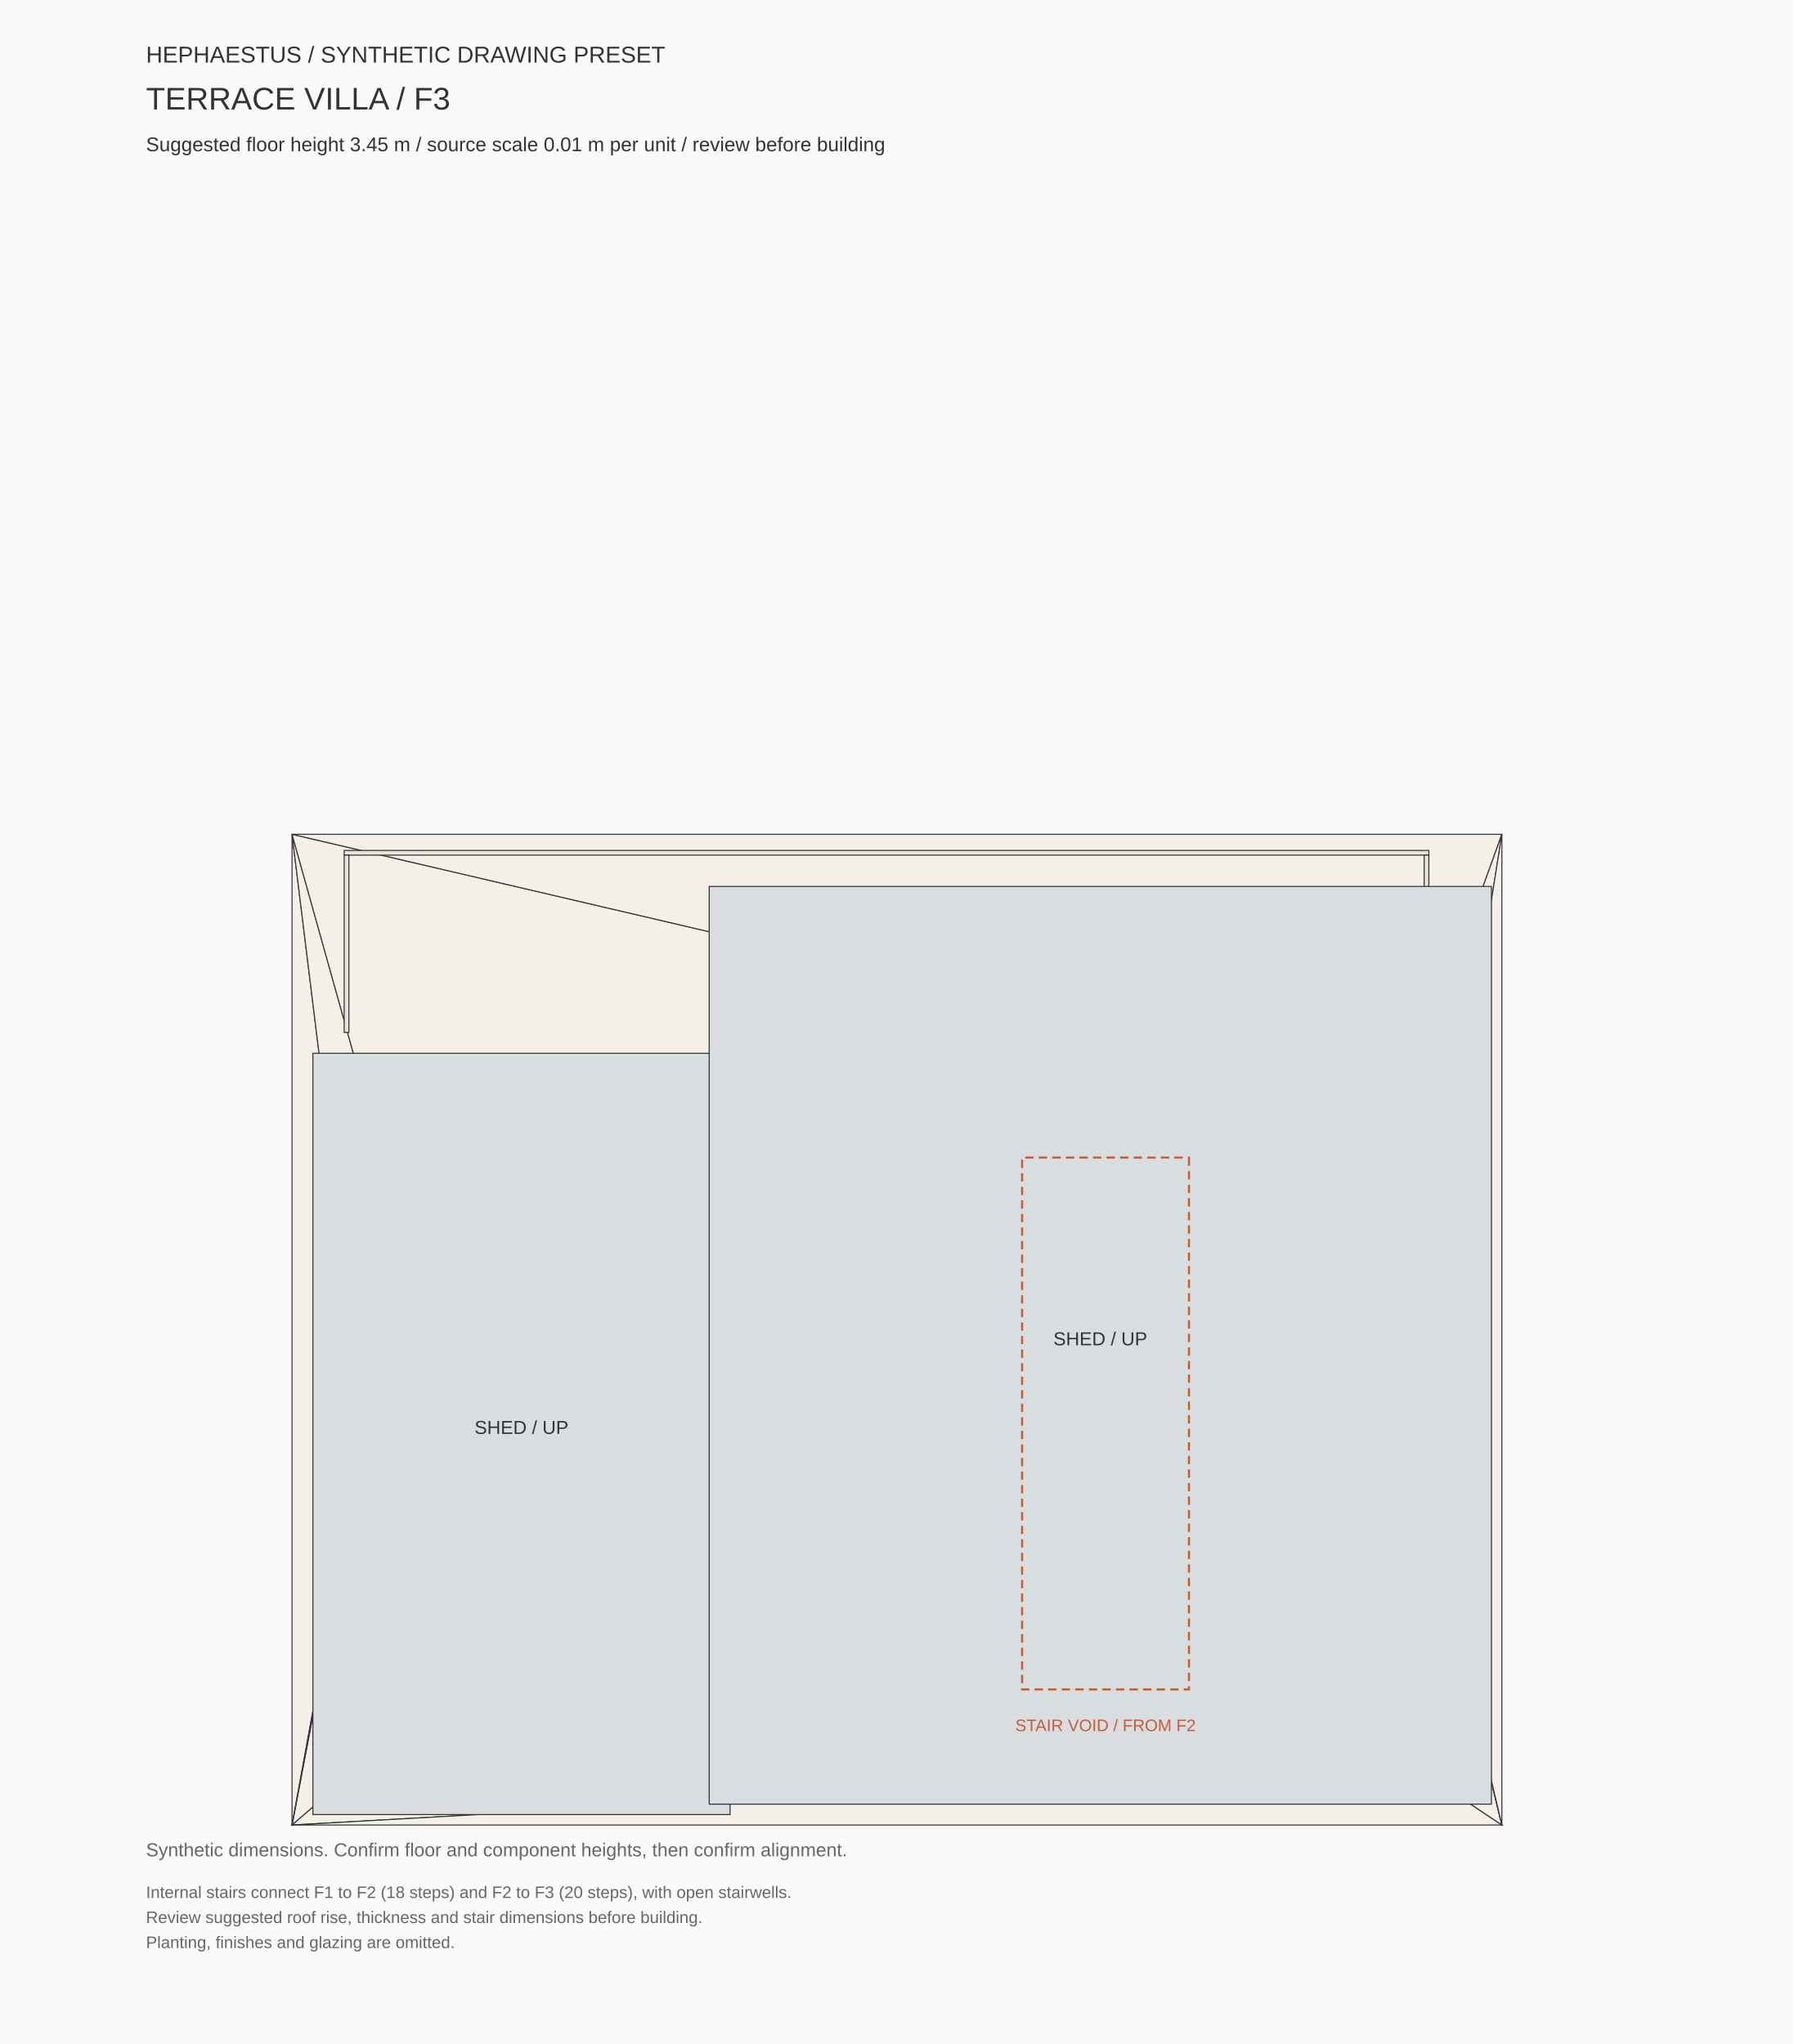
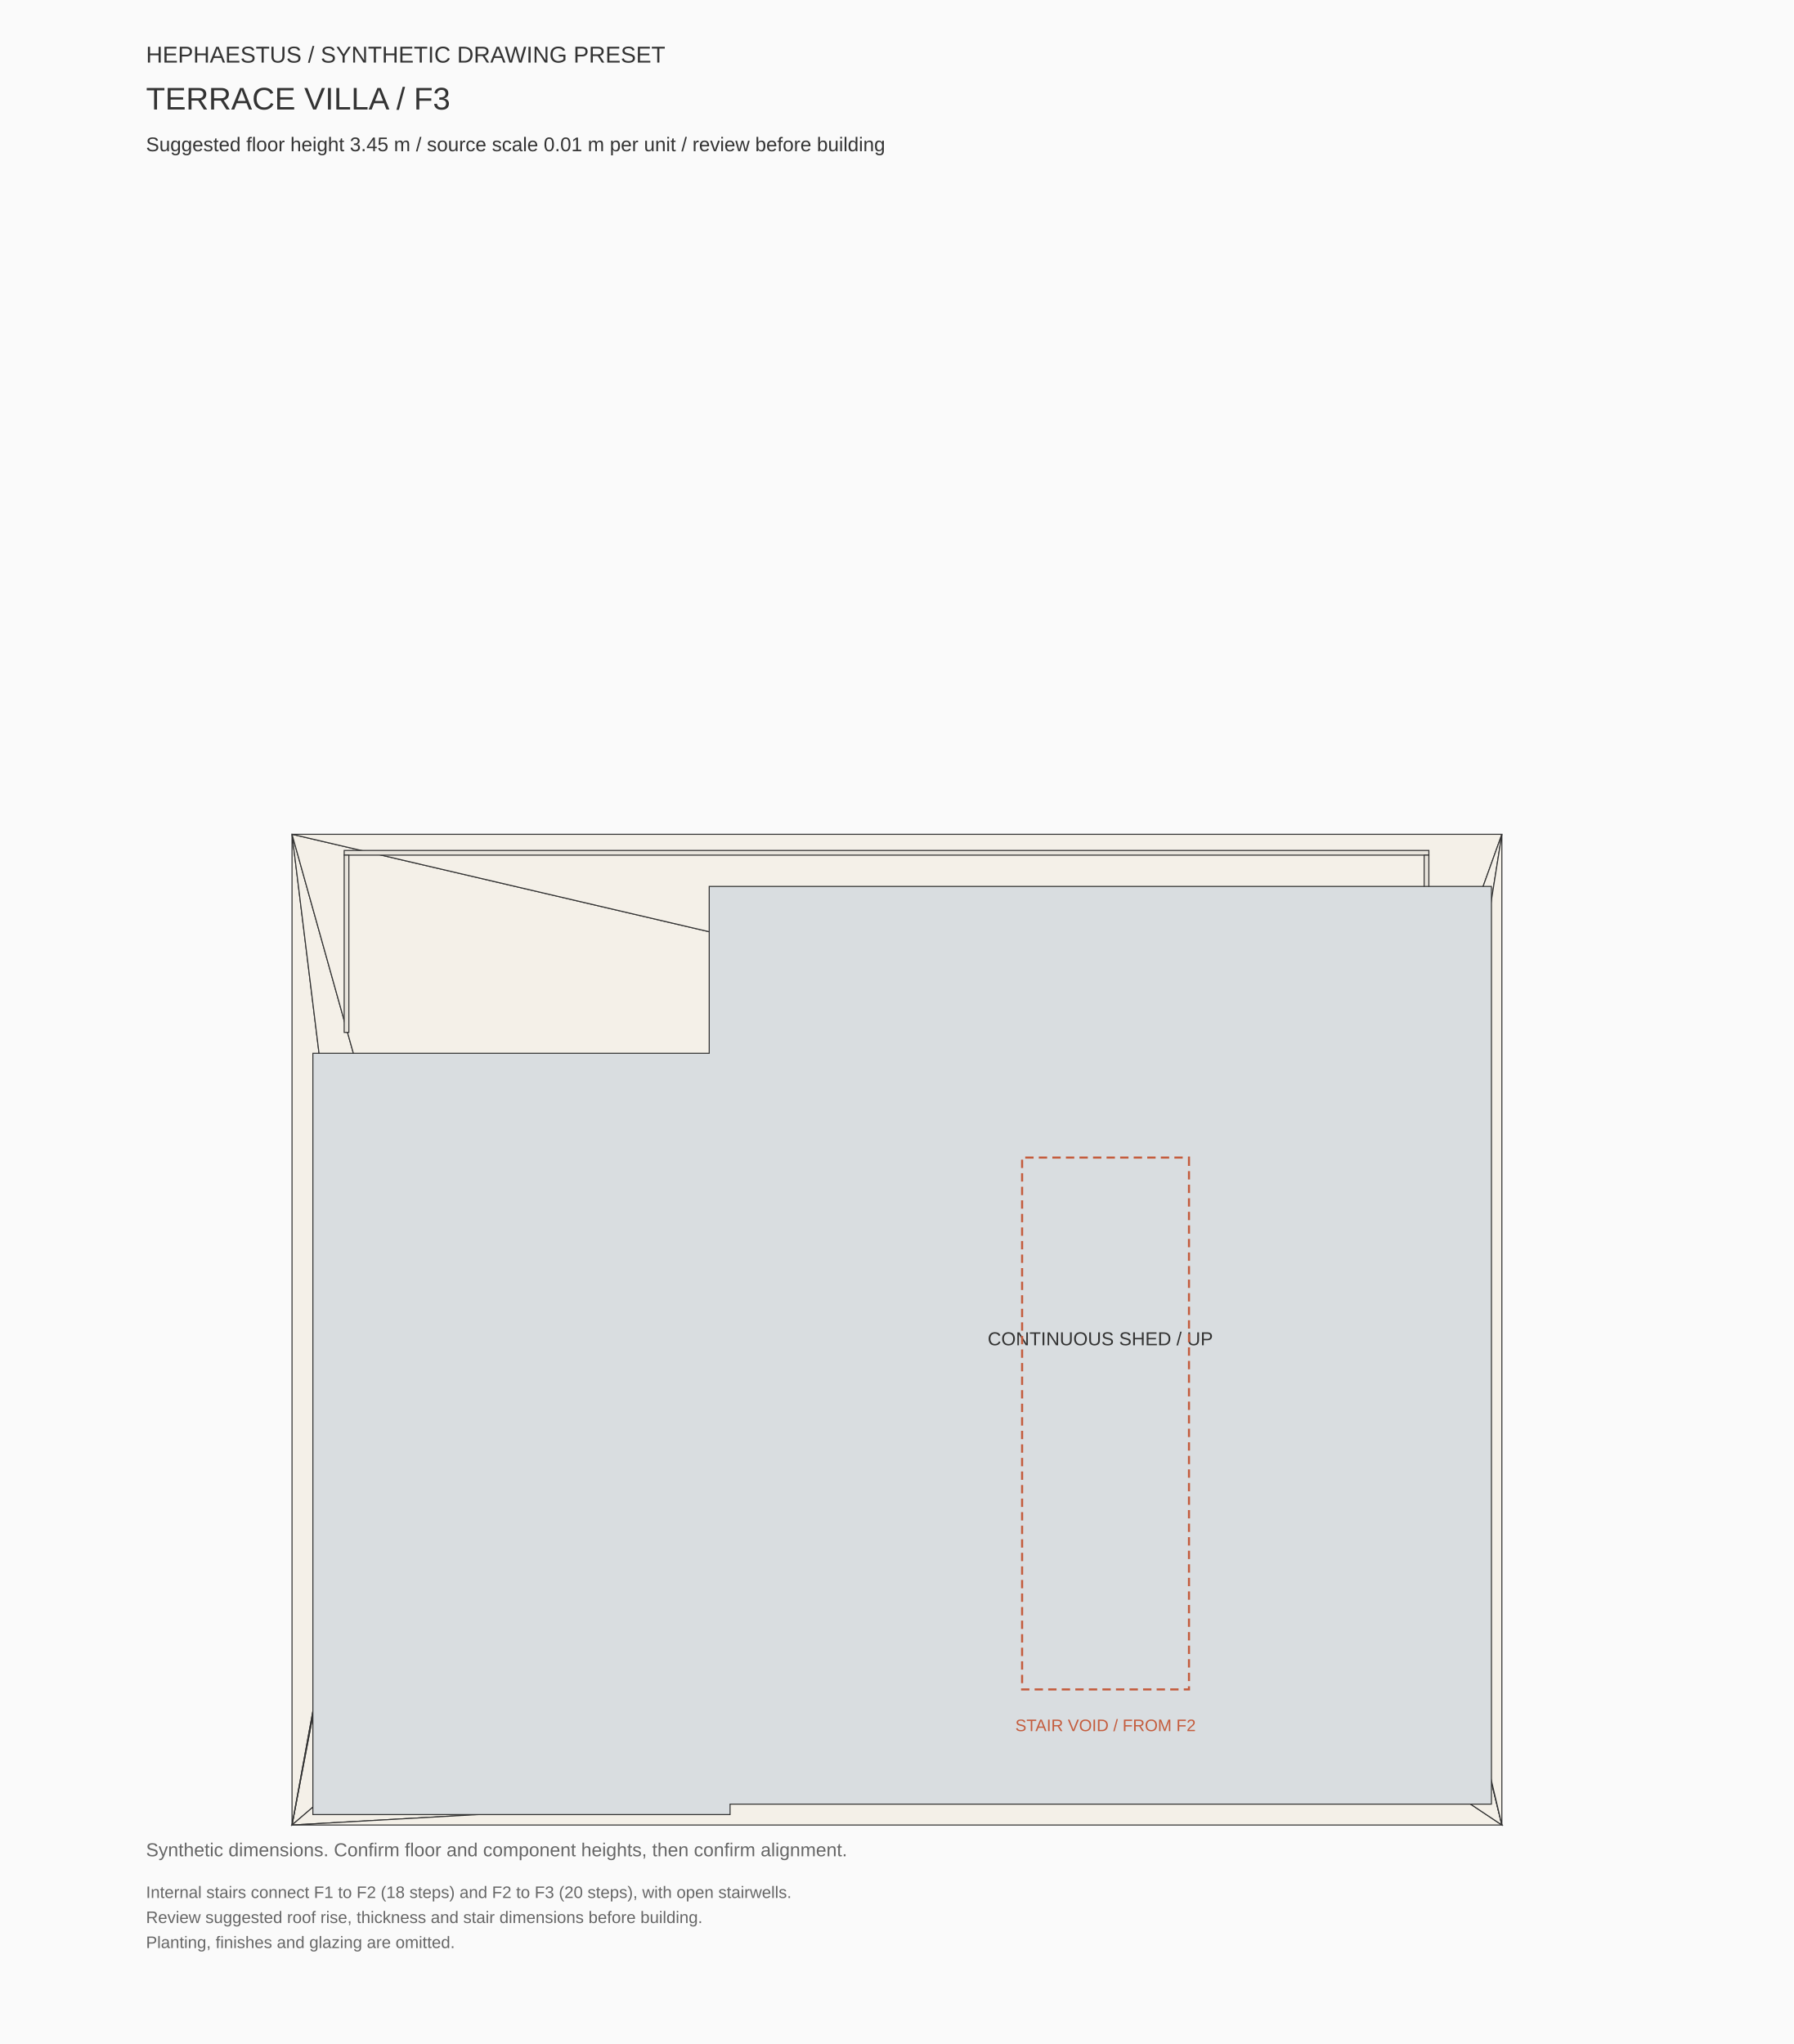
<svg xmlns="http://www.w3.org/2000/svg" width="1720" height="1960" viewBox="0 0 1720 1960">
  <rect width="1720" height="1960" fill="#fafafa" />
  <text x="140" y="60" fill="#333" font-family="Arial, sans-serif" font-size="22">HEPHAESTUS / SYNTHETIC DRAWING PRESET</text>
  <text x="140" y="105" fill="#333" font-family="Arial, sans-serif" font-size="30">TERRACE VILLA / F3</text>
  <text x="140" y="145" fill="#333" font-family="Arial, sans-serif" font-size="19">Suggested floor height 3.45 m / source scale 0.01 m per unit / review before building</text>
  <g id="Floor-3" class="Floorplan">
-     <g id="F3-front-facade-1" class="Wall Front_facade">
+     <g id="F3-front-facade-1" class="Wall Front_facade" data-roof-ref="F3-continuous-roof-shed">
      <polygon points="330.000,1016.000 1370.000,1016.000 1370.000,1036.000 330.000,1036.000" fill="#e8e4dc" stroke="#333" stroke-width="1" />
    </g>
-     <g id="F3-interior-partition-2" class="Wall Interior_partition">
+     <g id="F3-interior-partition-2" class="Wall Interior_partition" data-roof-ref="F3-continuous-roof-shed">
      <polygon points="350.000,1367.800 350.000,1382.800 980.000,1382.800 980.000,1367.800" fill="#e8e4dc" stroke="#333" stroke-width="1" />
      <polygon points="1350.000,1382.800 1350.000,1367.800 1140.000,1367.800 1140.000,1382.800" fill="#e8e4dc" stroke="#333" stroke-width="1" />
    </g>
    <g id="F3-interior-door-3" class="Door Interior_door">
      <polygon points="800.000,1382.800 890.000,1382.800 890.000,1367.800 800.000,1367.800" fill="#c45c3d" stroke="#333" stroke-width="1" />
    </g>
    <g id="F3-rear-room-4" class="Space Rear_room">
      <polygon points="350.000,1382.800 350.000,1690.000 1350.000,1690.000 1350.000,1382.800 1140.000,1382.800 1140.000,1620.000 980.000,1620.000 980.000,1382.800" fill="#f4f0e8" stroke="#333" stroke-width="1" />
    </g>
    <g id="F3-living-room-5" class="Space Living_room">
      <polygon points="1350.000,1367.800 1350.000,1050.000 350.000,1050.000 350.000,1367.800 980.000,1367.800 980.000,1110.000 1140.000,1110.000 1140.000,1367.800" fill="#f4f0e8" stroke="#333" stroke-width="1" />
    </g>
    <g id="F3-upper-terrace-plate-6" class="Space Upper_terrace_plate">
      <polygon points="1350.000,1382.800 1140.000,1379.650 1140.000,1382.800" fill="#f4f0e8" stroke="#333" stroke-width="1" />
      <polygon points="350.000,1367.800 350.000,1382.800 980.000,1382.800 980.000,1377.250" fill="#f4f0e8" stroke="#333" stroke-width="1" />
    </g>
    <g id="F3-upper-terrace-plate-7" class="Space Upper_terrace_plate">
      <polygon points="280.000,1750.000 350.000,1382.800 350.000,1690.000" fill="#f4f0e8" stroke="#333" stroke-width="1" />
    </g>
    <g id="F3-upper-terrace-plate-8" class="Space Upper_terrace_plate">
      <polygon points="350.000,1367.800 280.000,1750.000 280.000,800.000" fill="#f4f0e8" stroke="#333" stroke-width="1" />
    </g>
    <g id="F3-upper-terrace-plate-9" class="Space Upper_terrace_plate">
      <polygon points="1350.000,1382.800 1350.000,1367.800 1140.000,1367.800 1140.000,1379.650" fill="#f4f0e8" stroke="#333" stroke-width="1" />
      <polygon points="350.000,1367.800 980.000,1377.250 980.000,1367.800" fill="#f4f0e8" stroke="#333" stroke-width="1" />
    </g>
    <g id="F3-upper-terrace-plate-10" class="Space Upper_terrace_plate">
      <polygon points="280.000,1750.000 350.000,1367.800 350.000,1382.800" fill="#f4f0e8" stroke="#333" stroke-width="1" />
    </g>
    <g id="F3-upper-terrace-plate-11" class="Space Upper_terrace_plate">
      <polygon points="1350.000,1690.000 280.000,1750.000 350.000,1690.000" fill="#f4f0e8" stroke="#333" stroke-width="1" />
    </g>
    <g id="F3-upper-terrace-plate-12" class="Space Upper_terrace_plate">
      <polygon points="350.000,1050.000 350.000,1367.800 280.000,800.000" fill="#f4f0e8" stroke="#333" stroke-width="1" />
    </g>
    <g id="F3-upper-terrace-plate-13" class="Space Upper_terrace_plate">
      <polygon points="280.000,1750.000 1350.000,1690.000 1440.000,1750.000" fill="#f4f0e8" stroke="#333" stroke-width="1" />
    </g>
    <g id="F3-upper-terrace-plate-14" class="Space Upper_terrace_plate">
      <polygon points="1350.000,1050.000 350.000,1050.000 280.000,800.000" fill="#f4f0e8" stroke="#333" stroke-width="1" />
    </g>
    <g id="F3-upper-terrace-plate-15" class="Space Upper_terrace_plate">
      <polygon points="1350.000,1382.800 1440.000,1750.000 1350.000,1690.000" fill="#f4f0e8" stroke="#333" stroke-width="1" />
    </g>
    <g id="F3-upper-terrace-plate-16" class="Space Upper_terrace_plate">
      <polygon points="1350.000,1050.000 280.000,800.000 1440.000,800.000" fill="#f4f0e8" stroke="#333" stroke-width="1" />
    </g>
    <g id="F3-upper-terrace-plate-17" class="Space Upper_terrace_plate">
      <polygon points="1350.000,1367.800 1440.000,1750.000 1350.000,1382.800" fill="#f4f0e8" stroke="#333" stroke-width="1" />
    </g>
    <g id="F3-upper-terrace-plate-18" class="Space Upper_terrace_plate">
      <polygon points="1350.000,1367.800 1350.000,1050.000 1440.000,800.000" fill="#f4f0e8" stroke="#333" stroke-width="1" />
    </g>
    <g id="F3-upper-terrace-plate-19" class="Space Upper_terrace_plate">
      <polygon points="1440.000,1750.000 1350.000,1367.800 1440.000,800.000" fill="#f4f0e8" stroke="#333" stroke-width="1" />
    </g>
-     <g id="F3-rear-wall-20" class="Wall Rear_wall">
+     <g id="F3-rear-wall-20" class="Wall Rear_wall" data-roof-ref="F3-continuous-roof-shed">
      <polygon points="330.000,1690.000 1370.000,1690.000 1370.000,1710.000 330.000,1710.000" fill="#e8e4dc" stroke="#333" stroke-width="1" />
    </g>
-     <g id="F3-side-wall-21" class="Wall Side_wall">
+     <g id="F3-side-wall-21" class="Wall Side_wall" data-roof-ref="F3-continuous-roof-shed">
      <polygon points="350.000,1690.000 330.000,1690.000 330.000,1036.000 350.000,1036.000 350.000,1367.800 350.000,1382.800" fill="#e8e4dc" stroke="#333" stroke-width="1" />
    </g>
-     <g id="F3-side-wall-22" class="Wall Side_wall">
+     <g id="F3-side-wall-22" class="Wall Side_wall" data-roof-ref="F3-continuous-roof-shed">
      <polygon points="1370.000,1690.000 1350.000,1690.000 1350.000,1382.800 1350.000,1367.800 1350.000,1036.000 1370.000,1036.000" fill="#e8e4dc" stroke="#333" stroke-width="1" />
    </g>
    <g id="F3-facade-opening-23" class="Window Facade_opening">
      <polygon points="370.000,1036.000 1310.000,1036.000 1310.000,1016.000 370.000,1016.000" fill="#9eb9c1" stroke="#333" stroke-width="1" />
    </g>
    <g id="F3-balcony-parapet-24" class="Wall Balcony_parapet">
      <polygon points="330.000,815.500 1370.000,815.500 1370.000,820.000 330.000,820.000" fill="#e8e4dc" stroke="#333" stroke-width="1" />
    </g>
    <g id="F3-balcony-parapet-25" class="Wall Balcony_parapet">
      <polygon points="334.500,990.000 330.000,990.000 330.000,820.000 334.500,820.000" fill="#e8e4dc" stroke="#333" stroke-width="1" />
    </g>
    <g id="F3-balcony-parapet-26" class="Wall Balcony_parapet">
      <polygon points="1370.000,990.000 1365.500,990.000 1365.500,820.000 1370.000,820.000" fill="#e8e4dc" stroke="#333" stroke-width="1" />
    </g>
-     <g id="F3-left-rooftop-upstand-27" class="Wall Left_rooftop_upstand">
+     <g id="F3-left-rooftop-upstand-27" class="Wall Left_rooftop_upstand" data-roof-ref="F3-continuous-roof-shed">
      <polygon points="310.000,1020.000 335.000,1020.000 335.000,1730.000 310.000,1730.000" fill="#e8e4dc" stroke="#333" stroke-width="1" />
    </g>
-     <g id="F3-offset-left-roof-shed-28" class="Roof Shed" data-direction="0,1">
-       <polygon points="300.000,1740.000 700.000,1740.000 700.000,1010.000 300.000,1010.000" fill="#d9dde0" stroke="#333" stroke-width="1" />
-       <text x="500.000" y="1375.000" font-family="Arial, sans-serif" font-size="18" fill="#333" text-anchor="middle">SHED / UP</text>
-     </g>
-     <g id="F3-wide-floating-roof-shed-29" class="Roof Shed" data-direction="0,1">
-       <polygon points="680.000,1730.000 1430.000,1730.000 1430.000,850.000 680.000,850.000" fill="#d9dde0" stroke="#333" stroke-width="1" />
-       <text x="1055.000" y="1290.000" font-family="Arial, sans-serif" font-size="18" fill="#333" text-anchor="middle">SHED / UP</text>
+     <g id="F3-continuous-roof-shed" class="Roof Shed" data-direction="0,1">
+       <polygon points="300.000,1740.000 700.000,1740.000 700.000,1730.000 1430.000,1730.000 1430.000,850.000 680.000,850.000 680.000,1010.000 300.000,1010.000" fill="#d9dde0" stroke="#333" stroke-width="1" />
+       <text x="1055.000" y="1290.000" font-family="Arial, sans-serif" font-size="18" fill="#333" text-anchor="middle">CONTINUOUS SHED / UP</text>
    </g>
    <g id="F3-stair-void">
      <polygon fill="none" stroke="#c45c3d" stroke-width="2" stroke-dasharray="8 5" points="1140.000,1110.000 1140.000,1620.000 980.000,1620.000 980.000,1110.000" />
      <text x="1060.0" y="1660" font-family="Arial, sans-serif" font-size="16" fill="#c45c3d" text-anchor="middle">STAIR VOID / FROM F2</text>
    </g>
  </g>
  <text x="140" y="1780" fill="#666" font-family="Arial, sans-serif" font-size="18">Synthetic dimensions. Confirm floor and component heights, then confirm alignment.</text>
  <text x="140" y="1820" fill="#666" font-family="Arial, sans-serif" font-size="16">Internal stairs connect F1 to F2 (18 steps) and F2 to F3 (20 steps), with open stairwells.</text>
  <text x="140" y="1844" fill="#666" font-family="Arial, sans-serif" font-size="16">Review suggested roof rise, thickness and stair dimensions before building.</text>
  <text x="140" y="1868" fill="#666" font-family="Arial, sans-serif" font-size="16">Planting, finishes and glazing are omitted.</text>
</svg>
